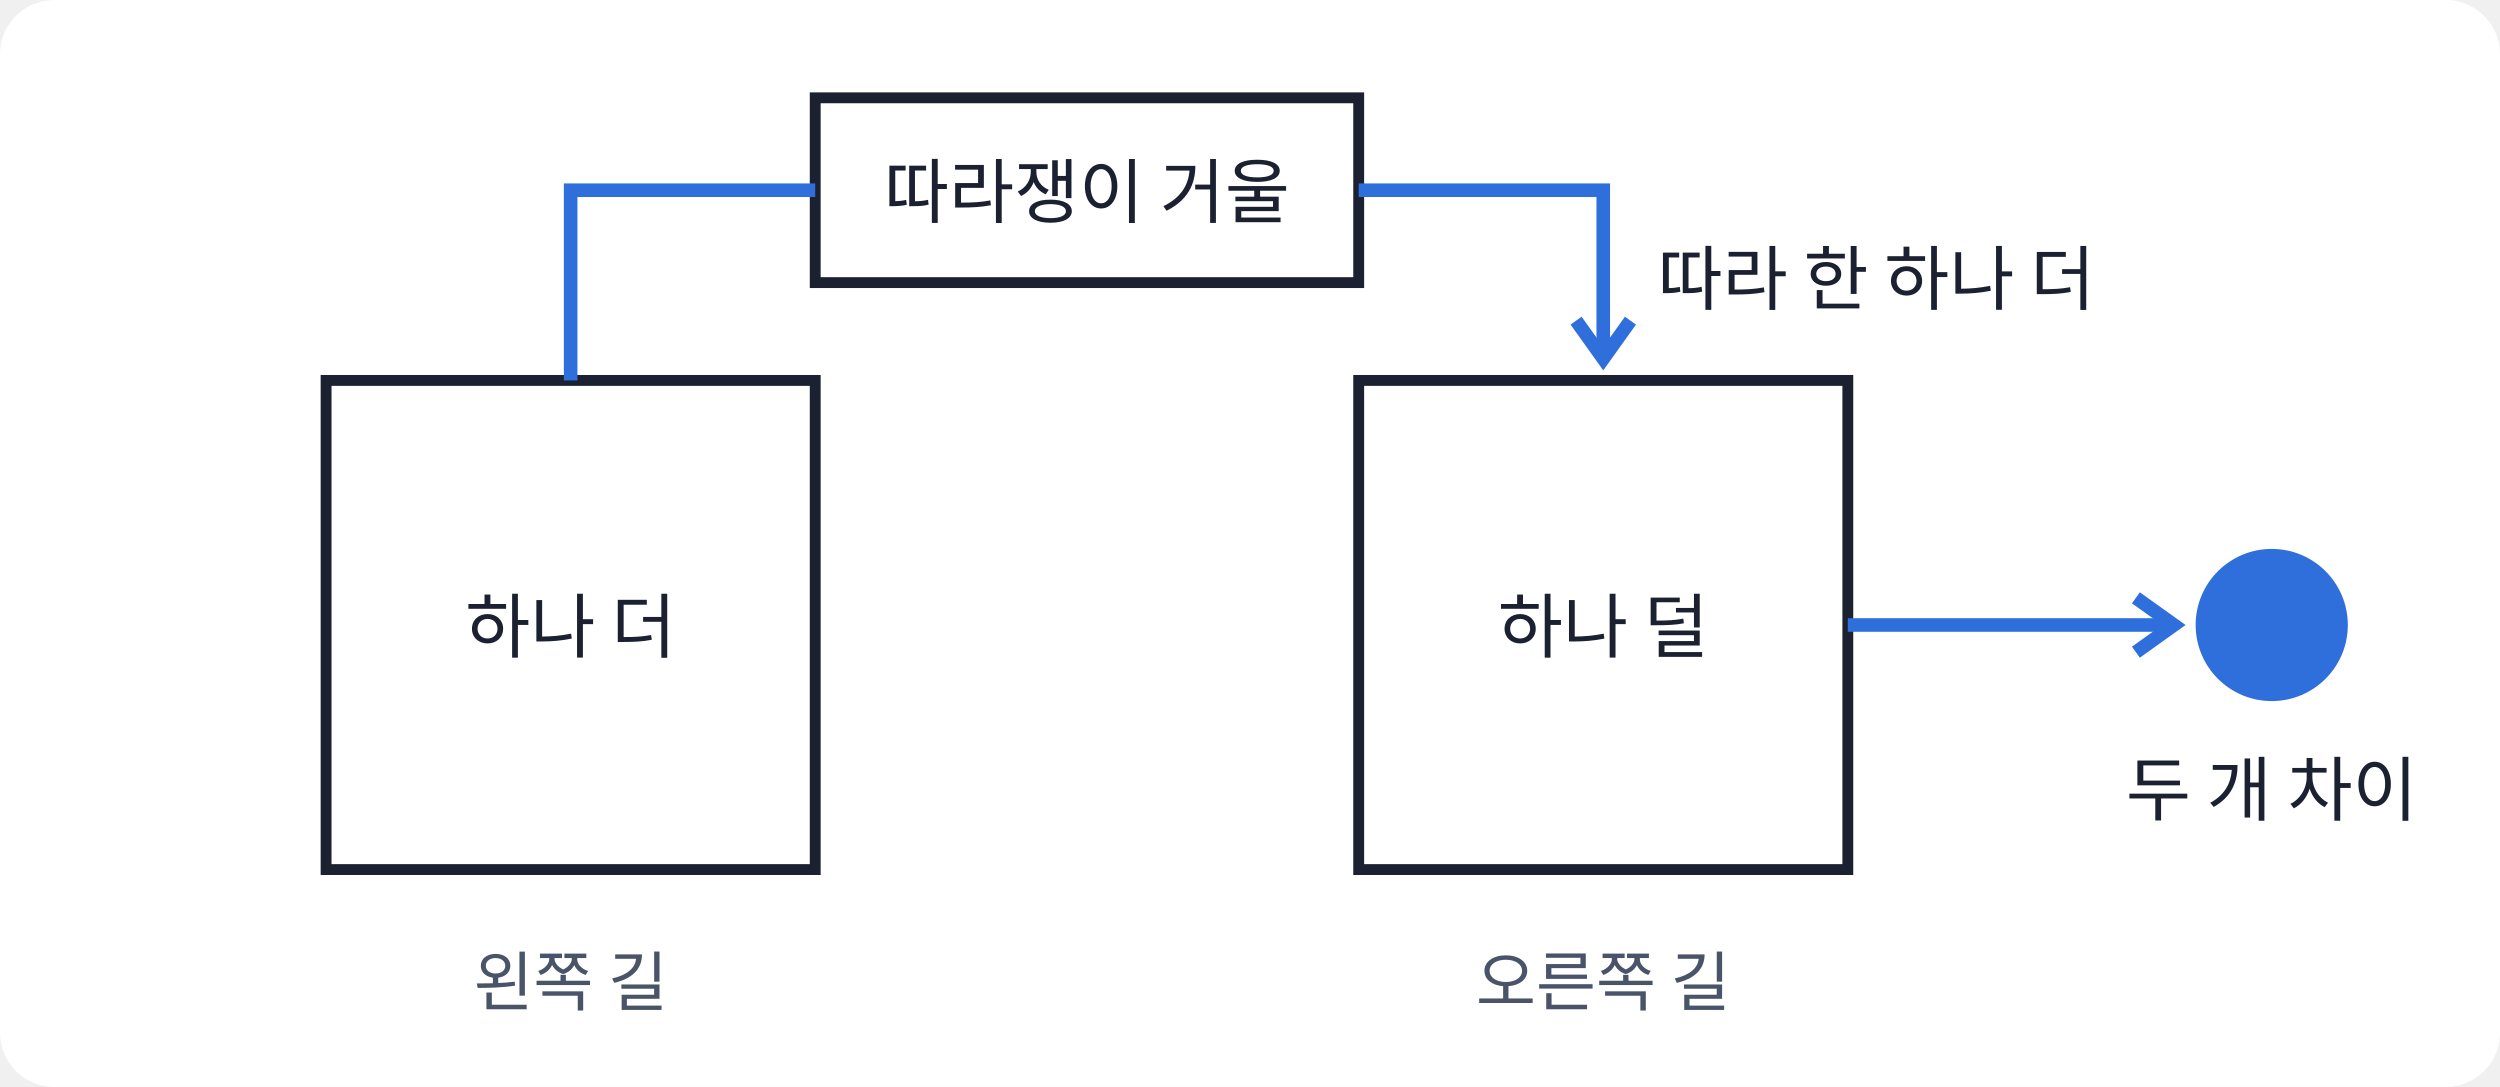
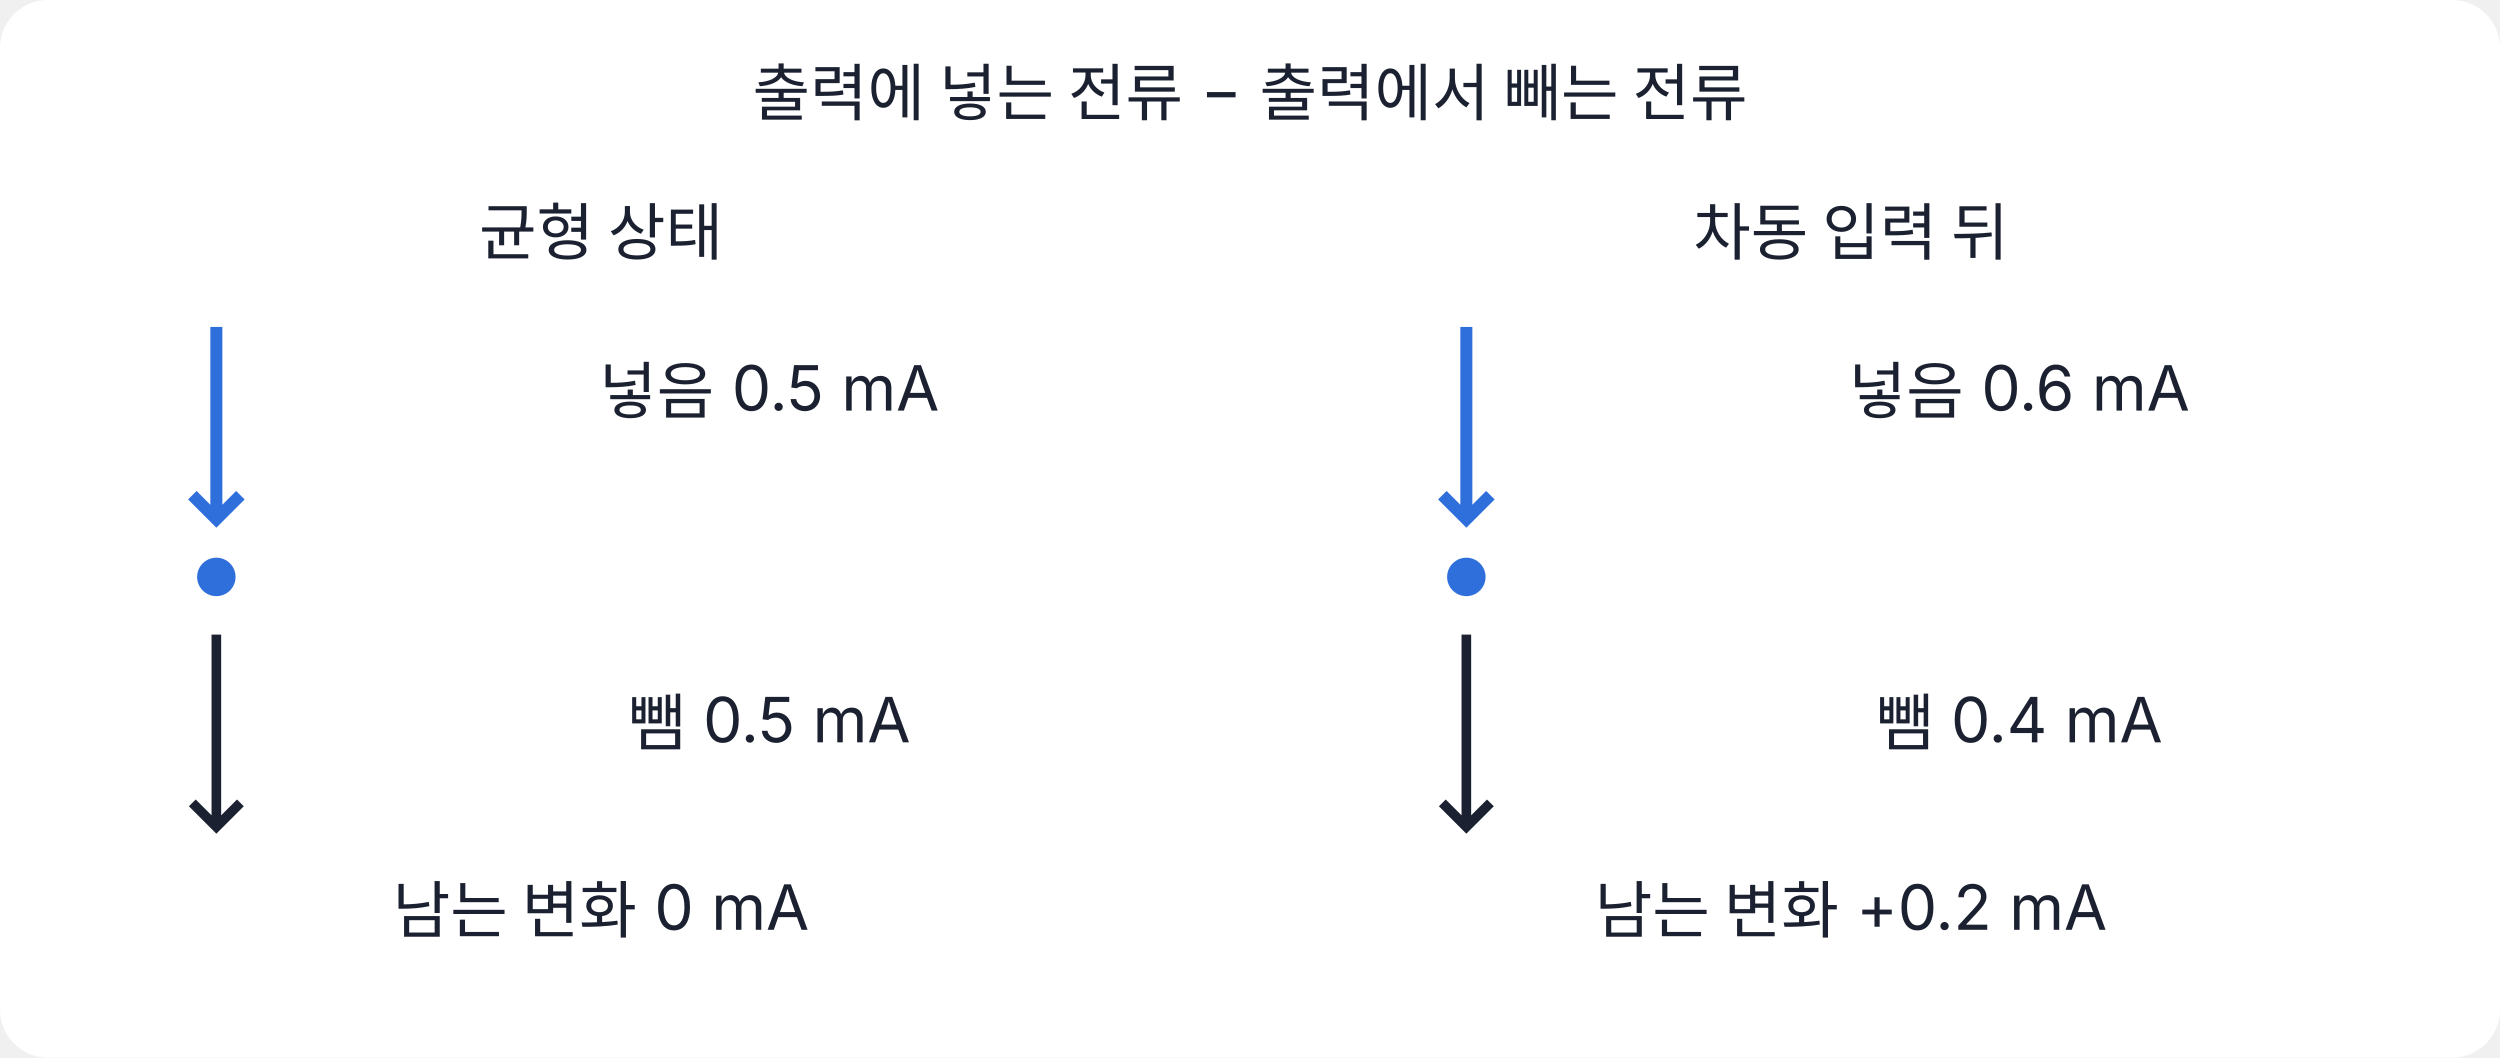
- <svg xmlns="http://www.w3.org/2000/svg" width="460" height="200" viewBox="0 0 460 200" role="img" aria-label="테두리 상자 두 개가 왼쪽 길과 오른쪽 길이다. 왼쪽 길에는 하나 더, 오른쪽 길에는 하나 덜이라고 적혀 있다. 위의 테두리 상자 따라쟁이 거울을 지나는 강조색 선이 왼쪽 길에서 오른쪽 길로 이어져, 따라 한 하나 더를 오른쪽 길에 보탠다. 오른쪽 길에서 나가는 화살표 끝에 색칠된 동그라미가 있고 두 개 차이라고 적혀 있다.">
+ <svg xmlns="http://www.w3.org/2000/svg" width="520" height="220" viewBox="0 0 520 220" role="img" aria-label="출력 노드에 넣는 전류는 0.5에서 0.6밀리암페어, 빼는 전류는 0.5에서 0.4밀리암페어가 되어 0.2밀리암페어가 남음">
  <style>
svg { color: #1b2130; font-family: -apple-system, 'Apple SD Gothic Neo', 'Noto Sans KR', sans-serif; }
.fig-ink { stroke: #1b2130; fill: none; stroke-width: 2; }
.fig-accent { stroke: #2f6fdb; fill: none; stroke-width: 2.5; }
.fig-danger { stroke: #d92d20; fill: none; stroke-width: 2.5; }
.fig-dot { fill: #2f6fdb; }
.fig-text { fill: #1b2130; font-size: 13px; }
.fig-muted { fill: #4a5468; font-size: 12px; }
.axis { stroke: #dde2ea; stroke-width: 1.5; }
.tick { fill: #4a5468; font-size: 11px; }
.plot-truth { fill: none; stroke: #4a5468; stroke-width: 1.5; stroke-dasharray: 5 4; }
.plot-fit { fill: none; stroke: #2f6fdb; stroke-width: 2.5; }
.pt-train { fill: #2f6fdb; }
.pt-test { fill: #b54708; }
.mark-ml { stroke: #2f6fdb; stroke-width: 1.5; stroke-dasharray: 3 3; }
.mark-map { stroke: #067647; stroke-width: 1.5; stroke-dasharray: 3 3; }
.plot-like { fill: none; stroke: #2f6fdb; stroke-width: 2; }
.plot-prior { fill: none; stroke: #6941c6; stroke-width: 2; stroke-dasharray: 6 4; }
.plot-post { fill: none; stroke: #067647; stroke-width: 3; }
</style>
-   <rect x="0" y="0" width="460" height="200" rx="10" fill="#ffffff" />
-   <rect class="fig-ink" x="60" y="70" width="90" height="90" />
-   <rect class="fig-ink" x="250" y="70" width="90" height="90" />
-   <text class="fig-muted" x="105" y="185" text-anchor="middle">왼쪽 길</text>
-   <text class="fig-muted" x="295" y="185" text-anchor="middle">오른쪽 길</text>
-   <text class="fig-text" x="105" y="120" text-anchor="middle">하나 더</text>
-   <text class="fig-text" x="295" y="120" text-anchor="middle">하나 덜</text>
-   <rect class="fig-ink" x="150" y="18" width="100" height="34" />
-   <text class="fig-text" x="200" y="40" text-anchor="middle">따라쟁이 거울</text>
-   <polyline class="fig-accent" points="105,70 105,35 150,35" />
-   <polyline class="fig-accent" points="250,35 295,35 295,66" />
-   <polyline class="fig-accent" points="290,59 295,66 300,59" />
-   <text class="fig-text" x="305" y="56">따라 한 하나 더</text>
-   <line class="fig-accent" x1="340" y1="115" x2="400" y2="115" />
-   <polyline class="fig-accent" points="393,110 400,115 393,120" />
-   <circle class="fig-dot" cx="418" cy="115" r="14" />
-   <text class="fig-text" x="418" y="150" text-anchor="middle">두 개 차이</text>
+   <rect x="0" y="0" width="520" height="220" rx="10" fill="#ffffff" />
+   <text class="fig-text" x="260" y="24" text-anchor="middle" font-size="15">출력에 넣는 전류 − 출력에서 빼는 전류</text>
+   <text class="fig-text" x="125" y="53" text-anchor="middle" font-size="14">균형 상태</text>
+   <path class="fig-accent" d="M45,68 v40 m-5,-5 l5,5 5,-5" />
+   <text class="fig-text" x="160" y="86" text-anchor="middle" font-size="14">넣음 0.5 mA</text>
+   <circle class="fig-dot" cx="45" cy="120" r="4" />
+   <path class="fig-ink" d="M45,132 v40 m-5,-5 l5,5 5,-5" />
+   <text class="fig-text" x="160" y="155" text-anchor="middle" font-size="14">뺌 0.5 mA</text>
+   <text class="fig-text" x="125" y="194" text-anchor="middle" font-size="15">남는 변화 0 mA</text>
+   <text class="fig-text" x="385" y="53" text-anchor="middle" font-size="14">차동 입력 뒤</text>
+   <path class="fig-accent" d="M305,68 v40 m-5,-5 l5,5 5,-5" />
+   <text class="fig-text" x="420" y="86" text-anchor="middle" font-size="14">넣음 0.6 mA</text>
+   <circle class="fig-dot" cx="305" cy="120" r="4" />
+   <path class="fig-ink" d="M305,132 v40 m-5,-5 l5,5 5,-5" />
+   <text class="fig-text" x="420" y="155" text-anchor="middle" font-size="14">뺌 0.4 mA</text>
+   <text class="fig-text" x="385" y="194" text-anchor="middle" font-size="15">남는 변화 +0.2 mA</text>
</svg>
